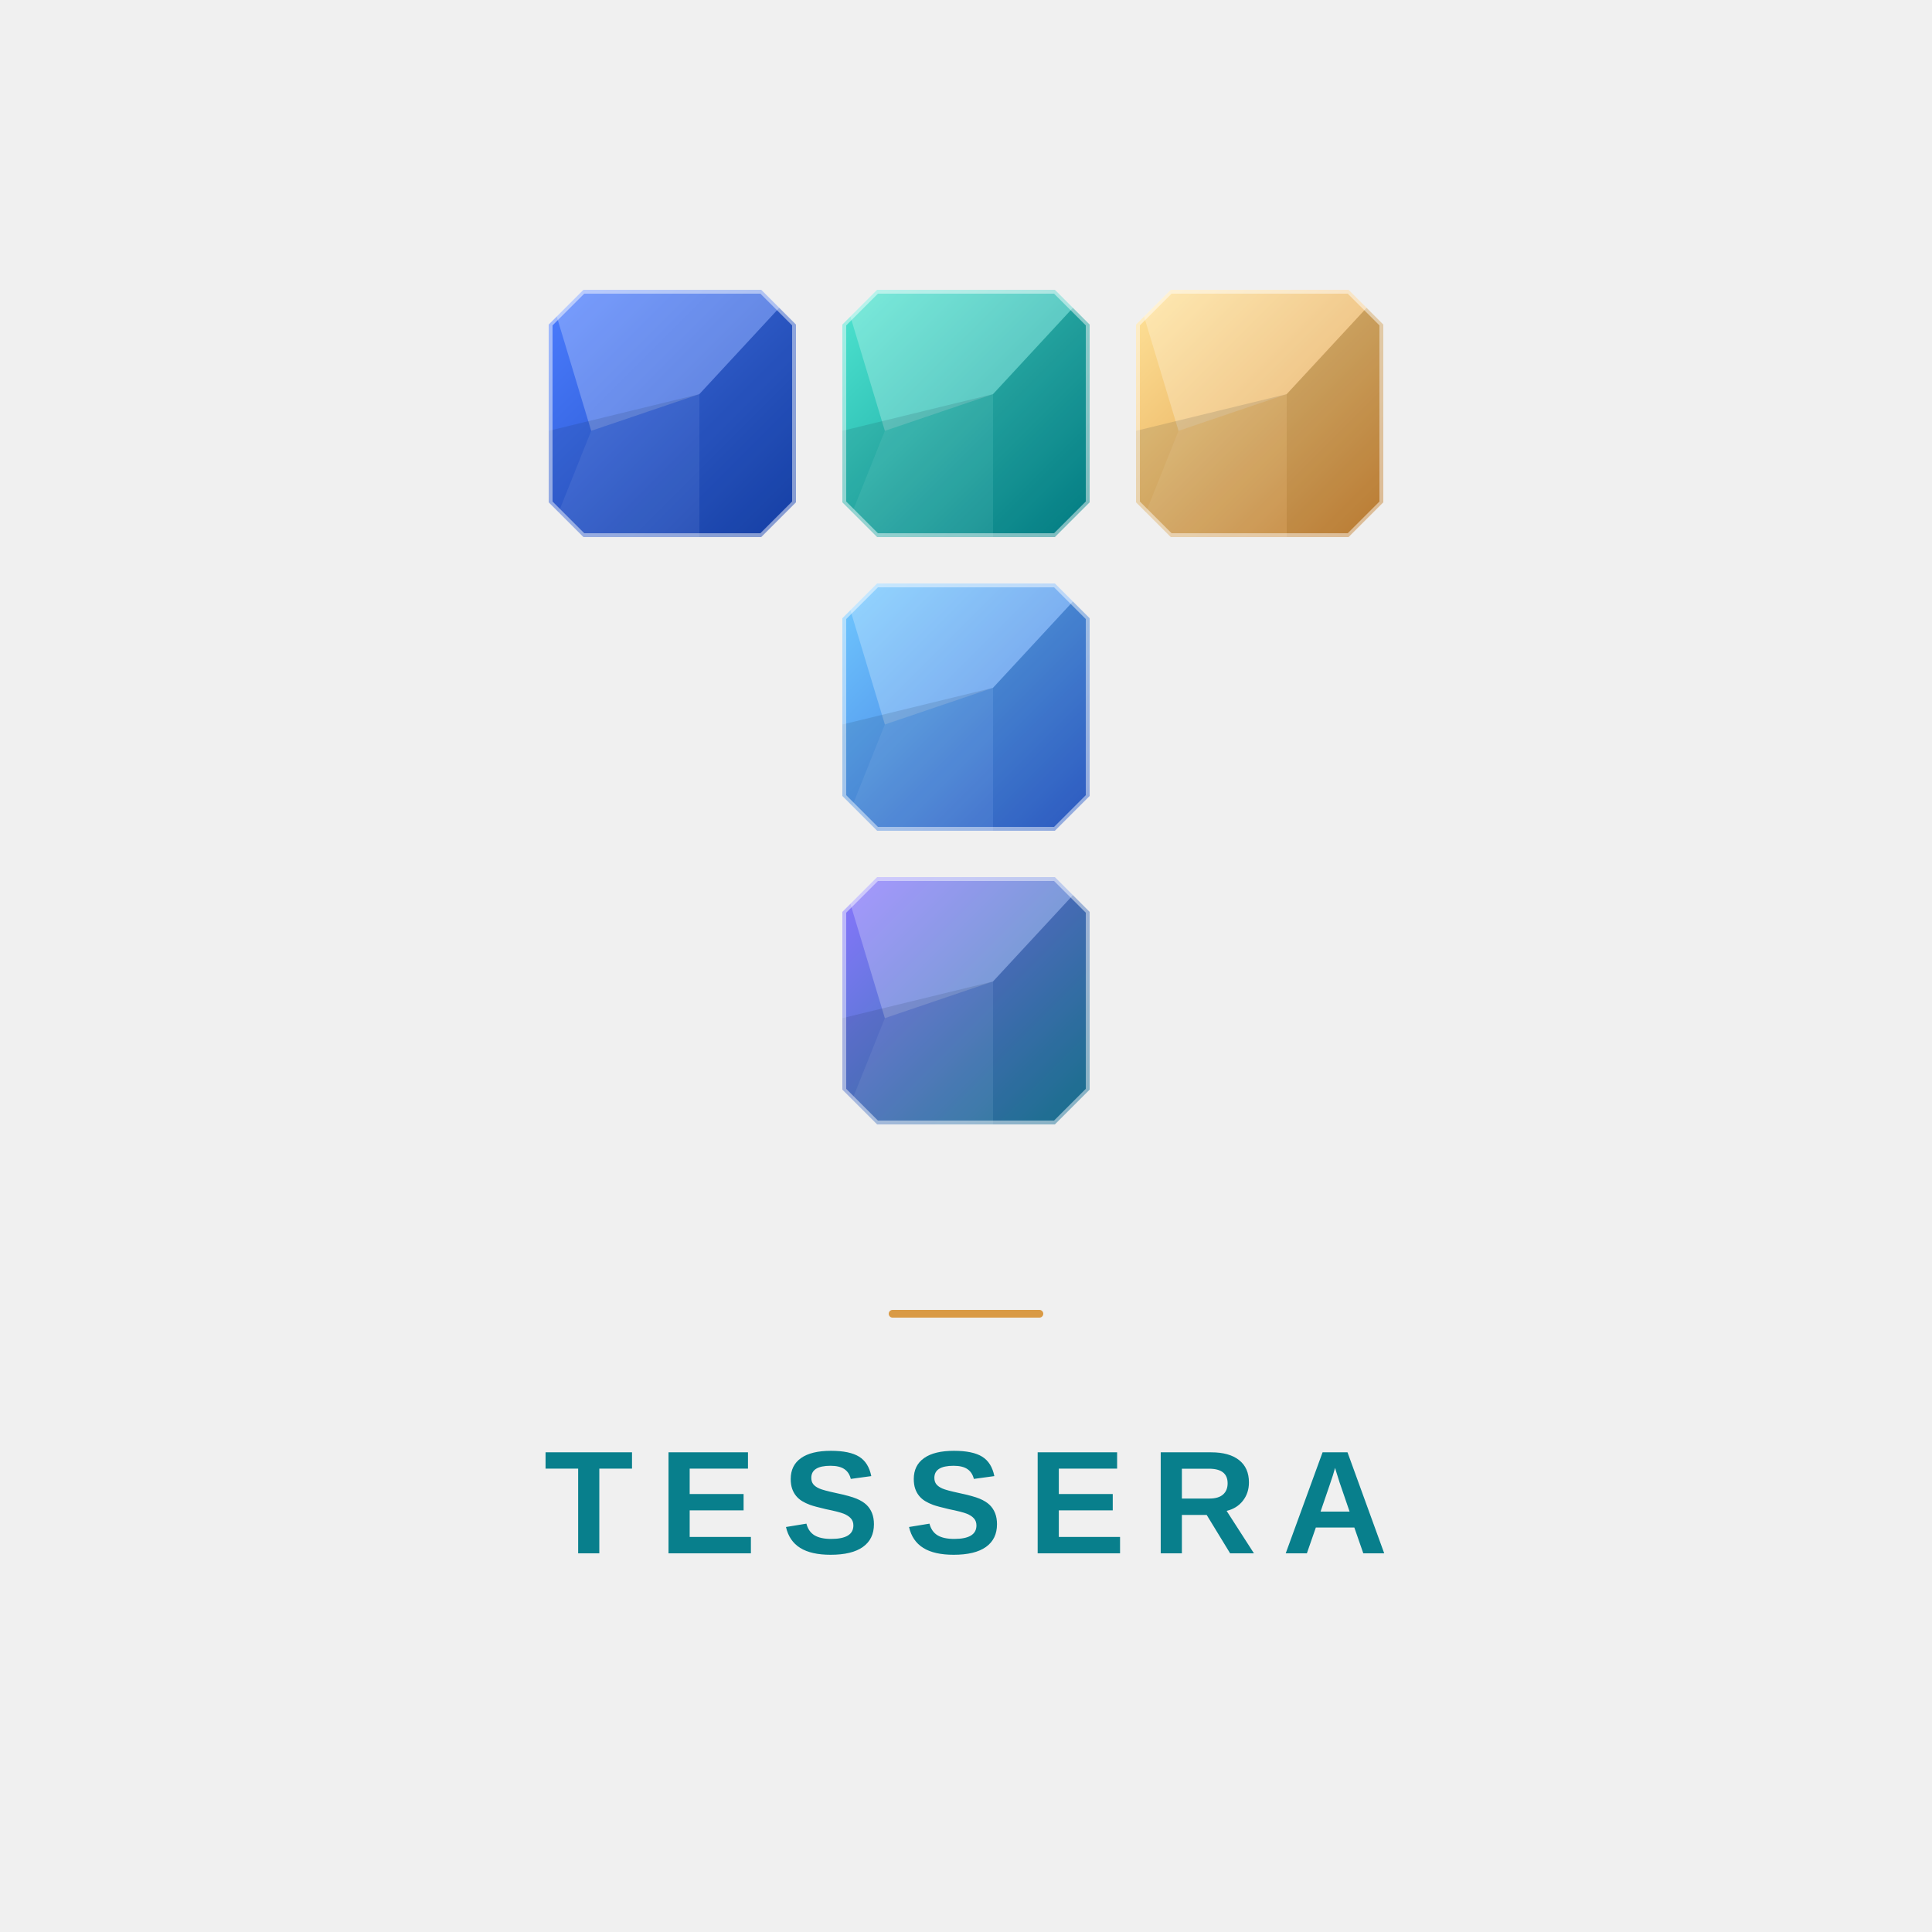
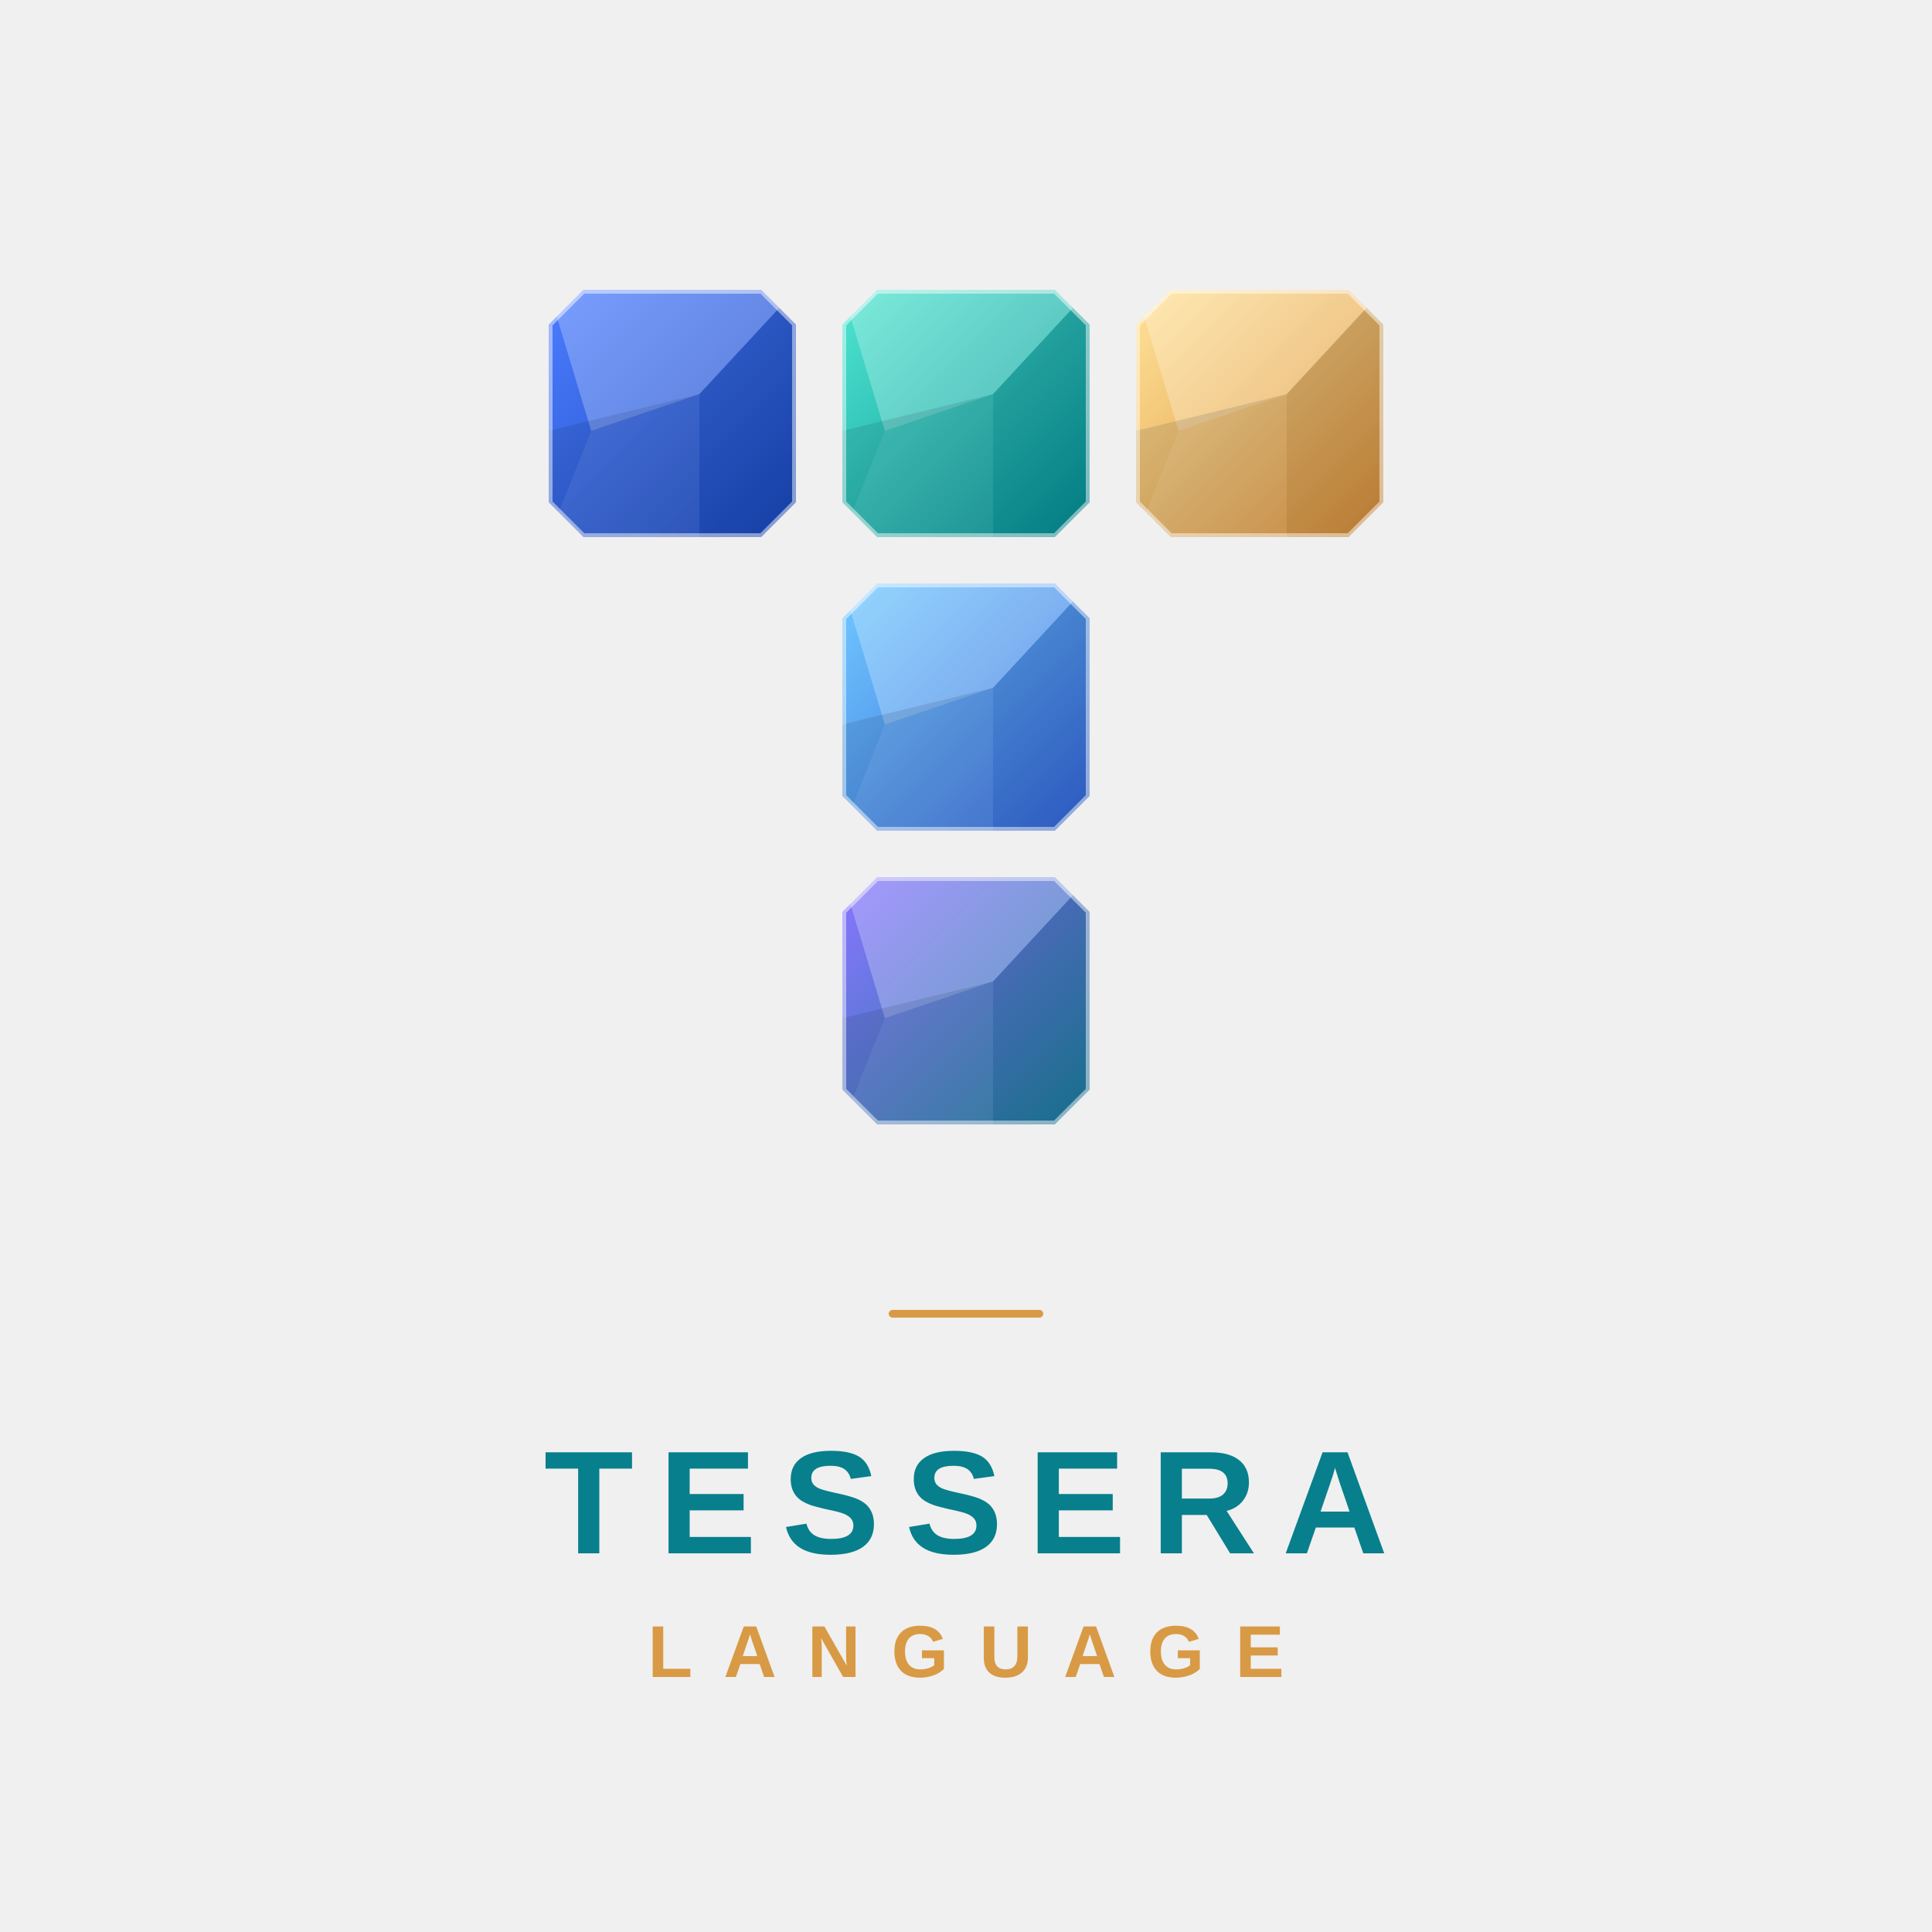
<svg xmlns="http://www.w3.org/2000/svg" width="1000" height="1000" viewBox="0 0 1000 1000" role="img" aria-labelledby="title desc">
  <defs>
    <linearGradient id="lapis" x1="0" y1="0" x2="1" y2="1">
      <stop stop-color="#4C7DFF" />
      <stop offset="1" stop-color="#1745B8" />
    </linearGradient>
    <linearGradient id="teal" x1="0" y1="0" x2="1" y2="1">
      <stop stop-color="#50E5D0" />
      <stop offset="1" stop-color="#008C91" />
    </linearGradient>
    <linearGradient id="amber" x1="0" y1="0" x2="1" y2="1">
      <stop stop-color="#FFE39A" />
      <stop offset="1" stop-color="#D98B32" />
    </linearGradient>
    <linearGradient id="sky" x1="0" y1="0" x2="1" y2="1">
      <stop stop-color="#71C9FF" />
      <stop offset="1" stop-color="#3263D9" />
    </linearGradient>
    <linearGradient id="violet" x1="0" y1="0" x2="1" y2="1">
      <stop stop-color="#8A75FF" />
      <stop offset="1" stop-color="#197D9A" />
    </linearGradient>
    <clipPath id="tileClip">
      <path d="M18 0H110L128 18V110L110 128H18L0 110V18Z" />
    </clipPath>
    <filter id="tileShadow" x="-20%" y="-20%" width="140%" height="150%" color-interpolation-filters="sRGB">
      <feGaussianBlur in="SourceAlpha" stdDeviation="4" result="blur" />
      <feOffset dy="5" result="offset" />
      <feColorMatrix in="offset" type="matrix" values="0 0 0 0 0.03 0 0 0 0 0.11 0 0 0 0 0.19 0 0 0 .18 0" result="shadow" />
      <feMerge>
        <feMergeNode in="shadow" />
        <feMergeNode in="SourceGraphic" />
      </feMerge>
    </filter>
  </defs>
  <g aria-label="Tessellated T mark">
    <g transform="translate(284 150)" clip-path="url(#tileClip)" filter="url(#tileShadow)">
      <path d="M0 0H128V128H0Z" fill="url(#lapis)" />
      <path d="M0 0H128L78 54 22 73Z" fill="#FFFFFF" opacity=".25" />
      <path d="M128 0V128H78L78 54Z" fill="#06192C" opacity=".15" />
      <path d="M0 128V73L78 54V128Z" fill="#06192C" opacity=".12" />
      <path d="M22 73L78 54V128H0Z" fill="#FFFFFF" opacity=".07" />
      <path d="M18 1H110L127 18V110L110 127H18L1 110V18Z" fill="none" stroke="#FFFFFF" stroke-opacity=".48" stroke-width="2" />
    </g>
    <g transform="translate(436 150)" clip-path="url(#tileClip)" filter="url(#tileShadow)">
      <path d="M0 0H128V128H0Z" fill="url(#teal)" />
      <path d="M0 0H128L78 54 22 73Z" fill="#FFFFFF" opacity=".25" />
      <path d="M128 0V128H78L78 54Z" fill="#06192C" opacity=".15" />
      <path d="M0 128V73L78 54V128Z" fill="#06192C" opacity=".12" />
      <path d="M22 73L78 54V128H0Z" fill="#FFFFFF" opacity=".07" />
      <path d="M18 1H110L127 18V110L110 127H18L1 110V18Z" fill="none" stroke="#FFFFFF" stroke-opacity=".48" stroke-width="2" />
    </g>
    <g transform="translate(588 150)" clip-path="url(#tileClip)" filter="url(#tileShadow)">
      <path d="M0 0H128V128H0Z" fill="url(#amber)" />
      <path d="M0 0H128L78 54 22 73Z" fill="#FFFFFF" opacity=".25" />
      <path d="M128 0V128H78L78 54Z" fill="#06192C" opacity=".15" />
      <path d="M0 128V73L78 54V128Z" fill="#06192C" opacity=".12" />
      <path d="M22 73L78 54V128H0Z" fill="#FFFFFF" opacity=".07" />
      <path d="M18 1H110L127 18V110L110 127H18L1 110V18Z" fill="none" stroke="#FFFFFF" stroke-opacity=".48" stroke-width="2" />
    </g>
    <g transform="translate(436 302)" clip-path="url(#tileClip)" filter="url(#tileShadow)">
      <path d="M0 0H128V128H0Z" fill="url(#sky)" />
      <path d="M0 0H128L78 54 22 73Z" fill="#FFFFFF" opacity=".25" />
      <path d="M128 0V128H78L78 54Z" fill="#06192C" opacity=".15" />
      <path d="M0 128V73L78 54V128Z" fill="#06192C" opacity=".12" />
      <path d="M22 73L78 54V128H0Z" fill="#FFFFFF" opacity=".07" />
      <path d="M18 1H110L127 18V110L110 127H18L1 110V18Z" fill="none" stroke="#FFFFFF" stroke-opacity=".48" stroke-width="2" />
    </g>
    <g transform="translate(436 454)" clip-path="url(#tileClip)" filter="url(#tileShadow)">
      <path d="M0 0H128V128H0Z" fill="url(#violet)" />
      <path d="M0 0H128L78 54 22 73Z" fill="#FFFFFF" opacity=".25" />
      <path d="M128 0V128H78L78 54Z" fill="#06192C" opacity=".15" />
      <path d="M0 128V73L78 54V128Z" fill="#06192C" opacity=".12" />
      <path d="M22 73L78 54V128H0Z" fill="#FFFFFF" opacity=".07" />
      <path d="M18 1H110L127 18V110L110 127H18L1 110V18Z" fill="none" stroke="#FFFFFF" stroke-opacity=".48" stroke-width="2" />
    </g>
  </g>
  <path d="M462 680H538" stroke="#D99A45" stroke-width="4" stroke-linecap="round" />
  <text x="500" y="804" text-anchor="middle" fill="#087F8C" font-family="Montserrat, 'Avenir Next', Arial, sans-serif" font-size="76" font-weight="700" letter-spacing="13">TESSERA</text>
+   <text x="500" y="868" text-anchor="middle" fill="#D99A45" font-family="Montserrat, 'Avenir Next', Arial, sans-serif" font-size="38" font-weight="600" letter-spacing="16">LANGUAGE</text>
</svg>
